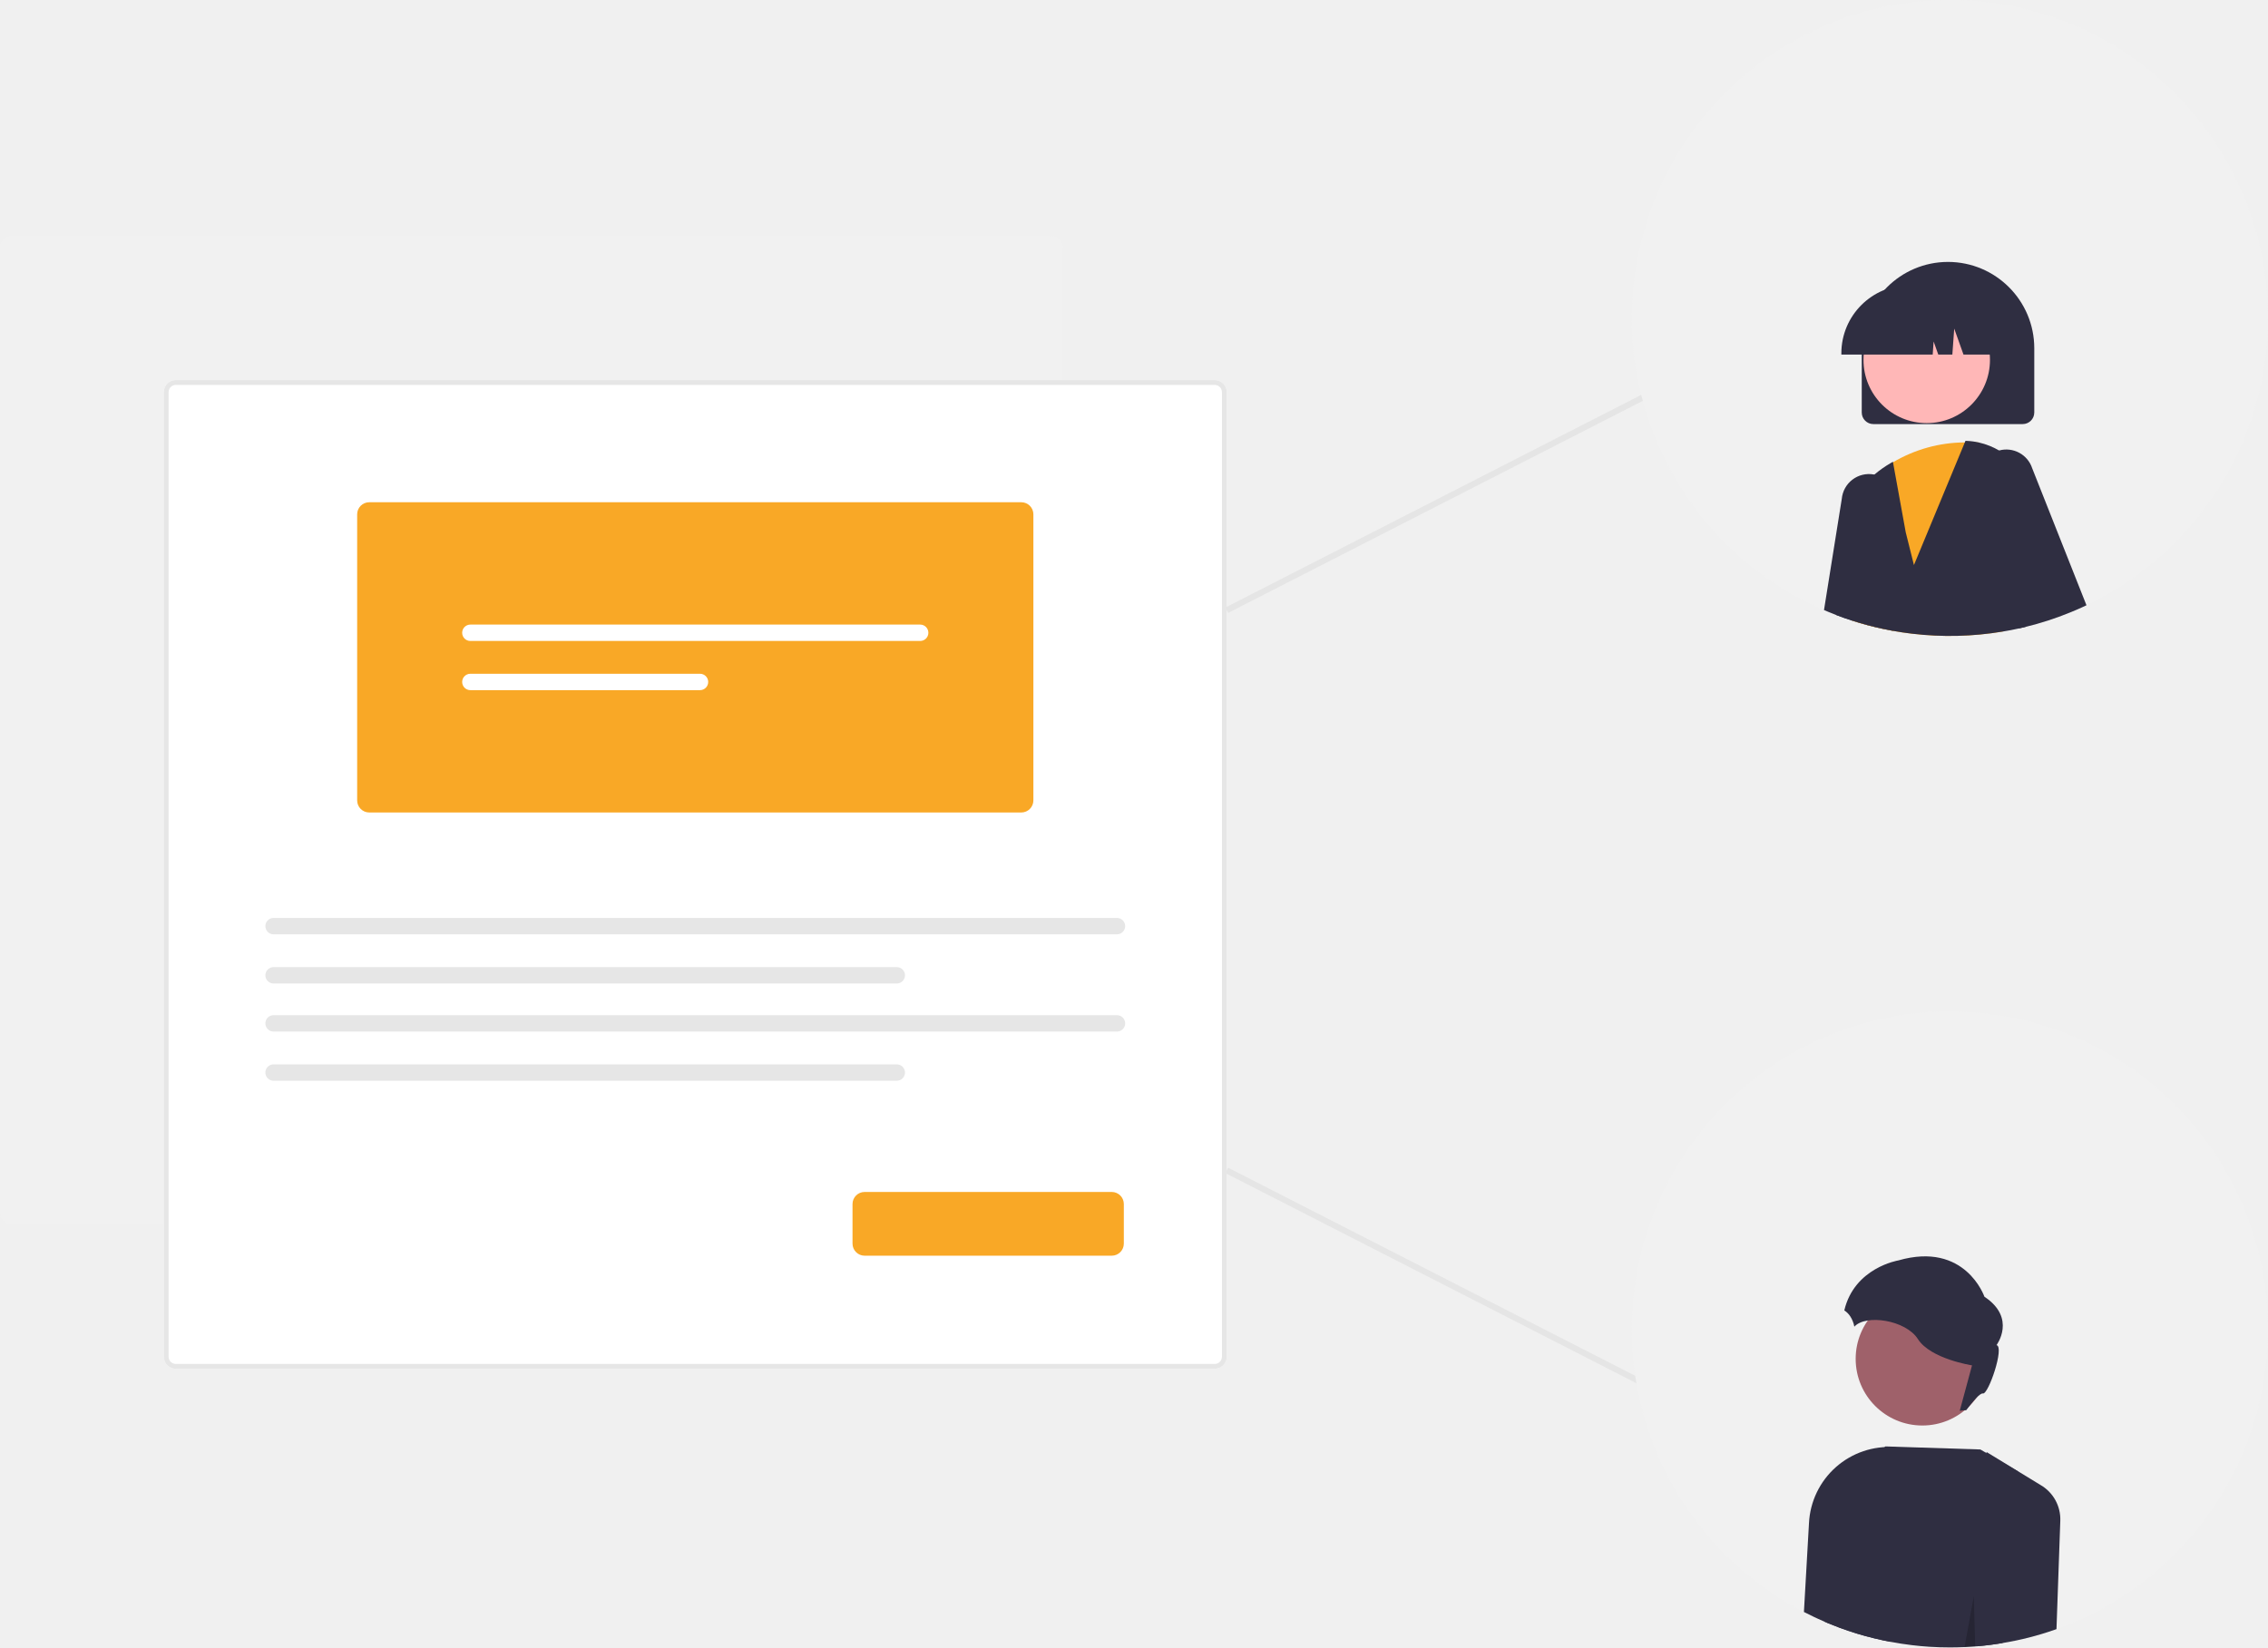
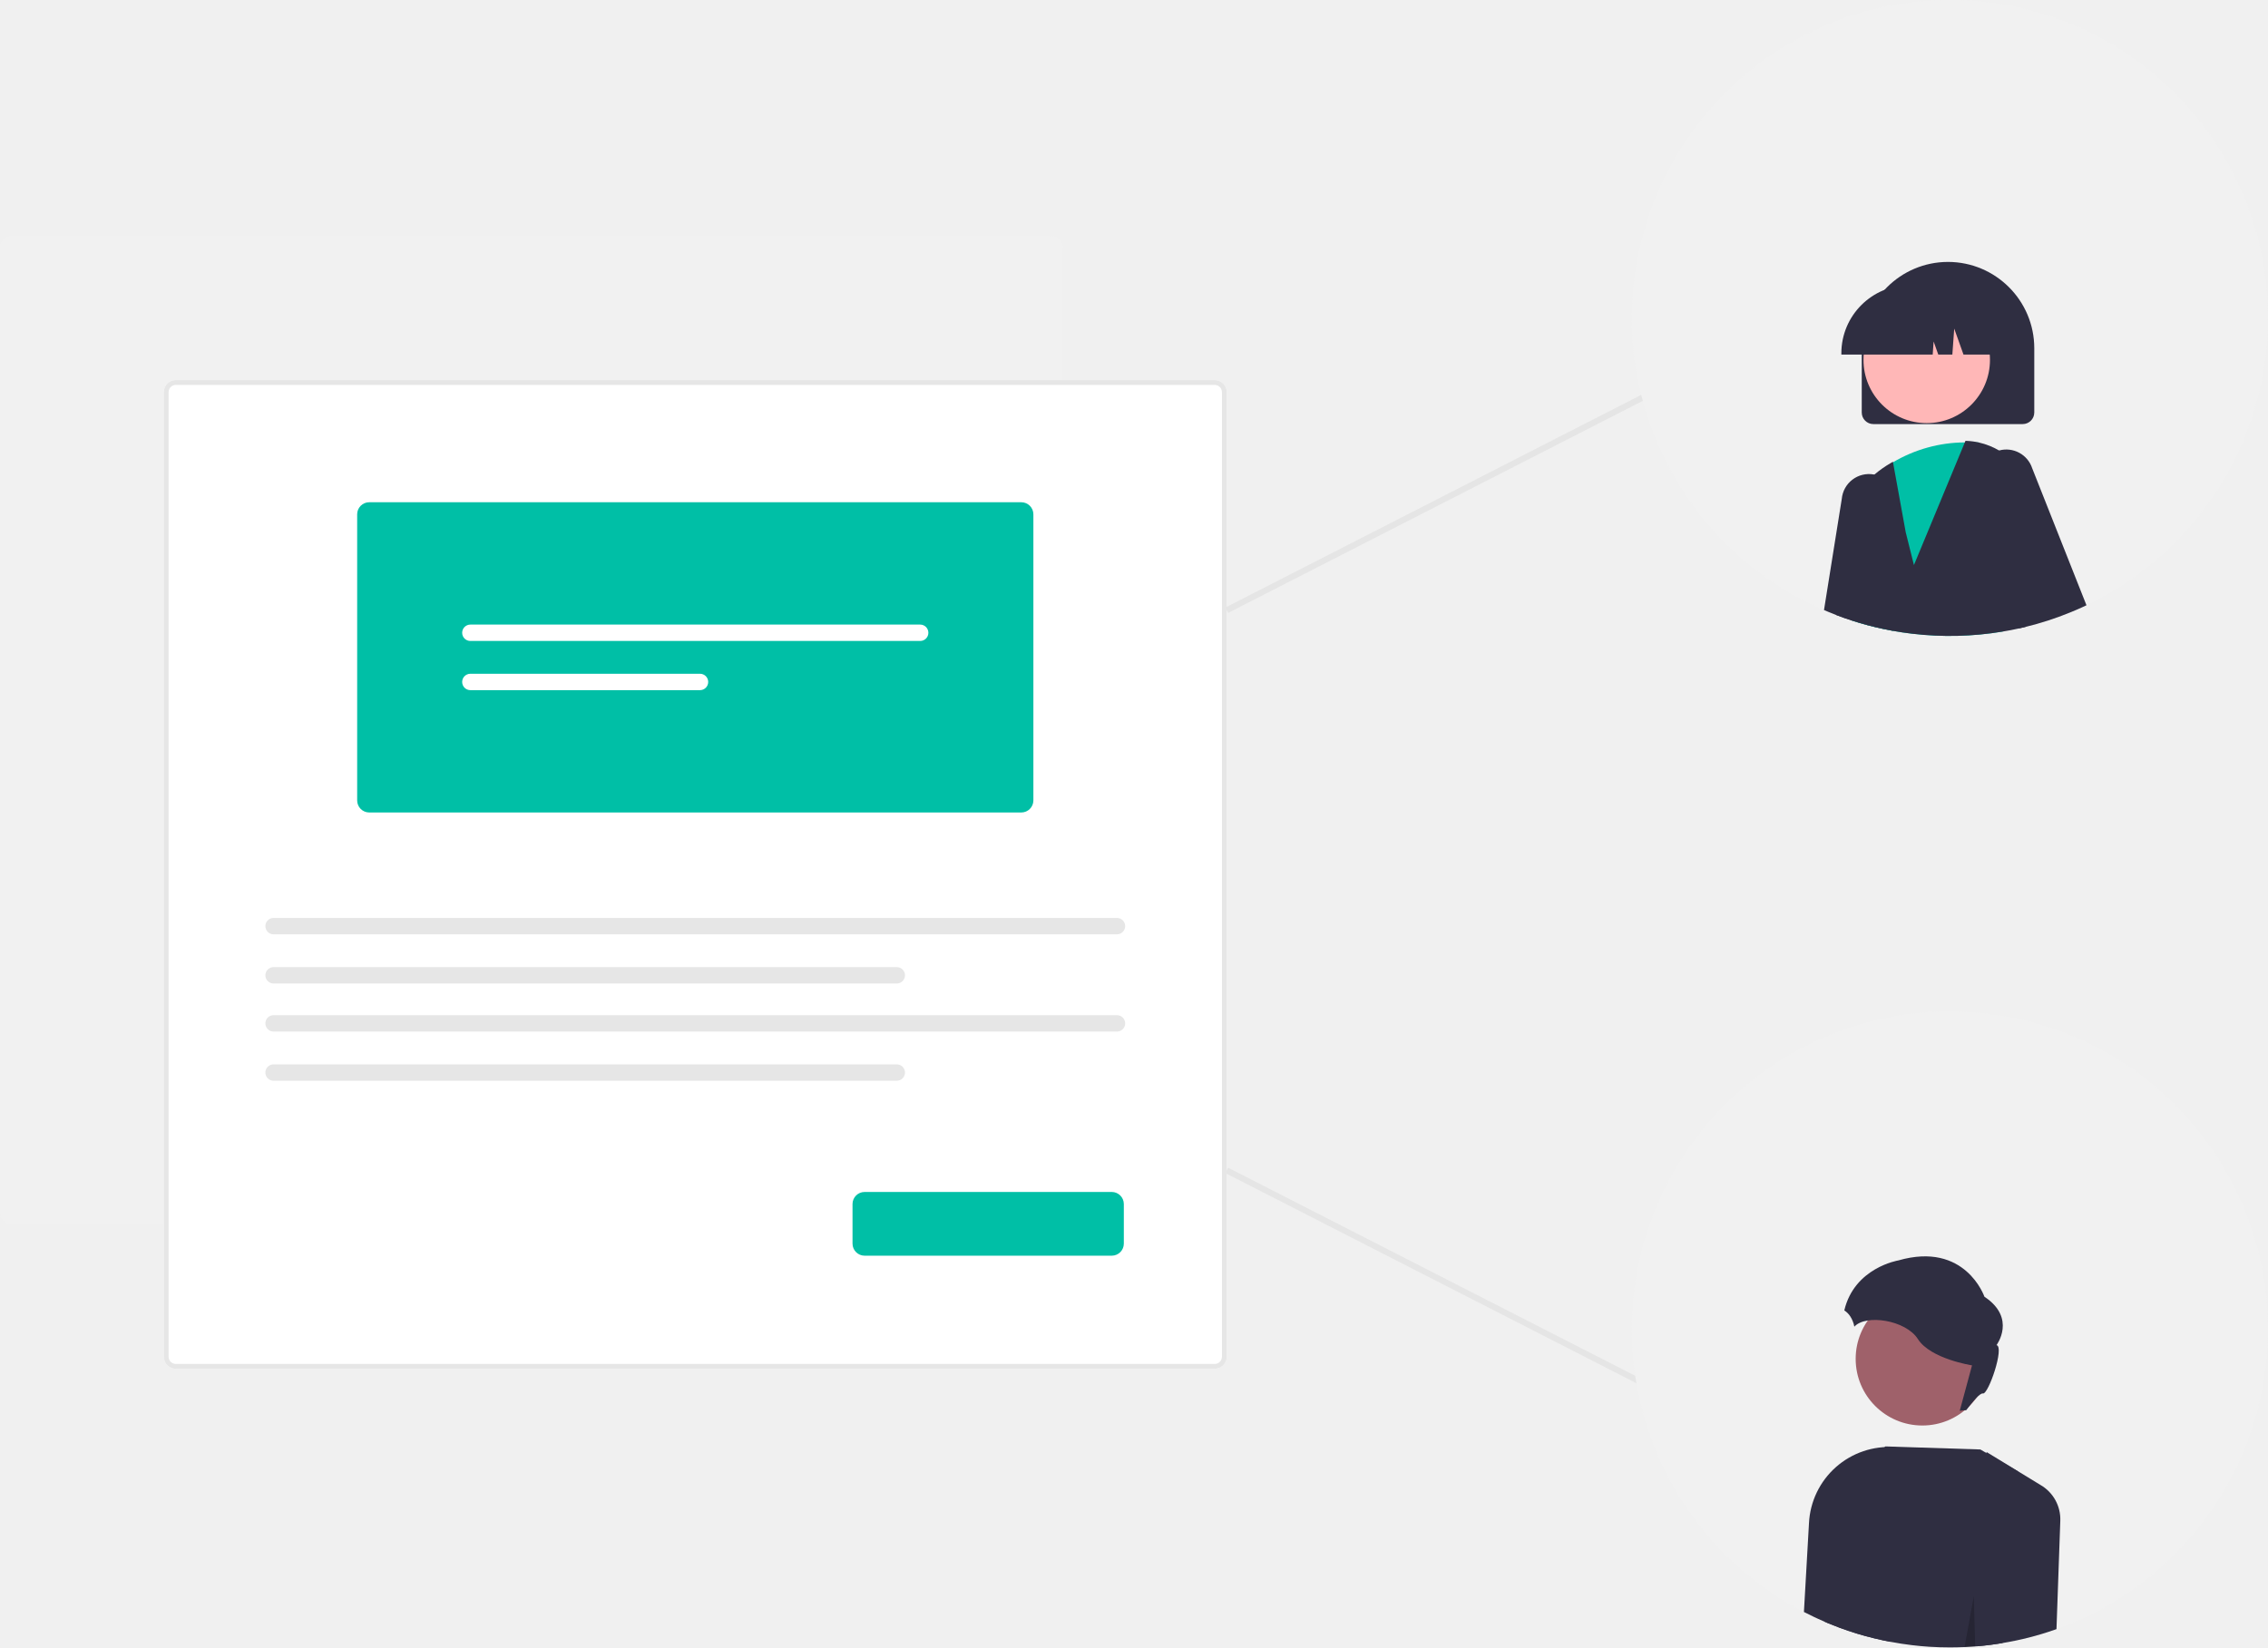
<svg xmlns="http://www.w3.org/2000/svg" id="bf5f1c98-3a62-45da-8b3d-34c8257efbdb" data-name="Layer 1" width="748.756" height="544" viewBox="0 0 748.756 544">
  <path id="afc9d580-0597-47f8-8d6e-fc257147a8f0" data-name="Path 141" d="M572.581,582.361H229.608a3.992,3.992,0,0,1-3.986-3.986V259.866a3.992,3.992,0,0,1,3.986-3.986H572.581a3.992,3.992,0,0,1,3.986,3.986V578.373a3.991,3.991,0,0,1-3.986,3.986Z" transform="translate(-225.622 -178)" fill="#f1f1f1" />
  <path id="e34981b4-331f-4814-b9c1-049fb16dec76" data-name="Path 141" d="M626.645,629.99H283.673a3.992,3.992,0,0,1-3.986-3.986V307.496a3.992,3.992,0,0,1,3.986-3.986H626.645a3.992,3.992,0,0,1,3.986,3.986V626.003a3.991,3.991,0,0,1-3.986,3.986Z" transform="translate(-225.622 -178)" fill="#fff" />
  <path id="a2600800-a3f4-47d1-8737-15b465535924" data-name="Path 141" d="M626.645,629.99H283.673a3.992,3.992,0,0,1-3.986-3.986V307.496a3.992,3.992,0,0,1,3.986-3.986H626.645a3.992,3.992,0,0,1,3.986,3.986V626.003a3.991,3.991,0,0,1-3.986,3.986ZM283.673,305.101a2.395,2.395,0,0,0-2.39,2.39v318.513a2.395,2.395,0,0,0,2.39,2.39H626.645a2.394,2.394,0,0,0,2.39-2.39V307.496a2.395,2.395,0,0,0-2.39-2.39Z" transform="translate(-225.622 -178)" fill="#e6e6e6" />
-   <path id="a8fe7ae2-6f47-45df-be8d-b892880563c0" data-name="Path 154" d="M562.796,446.295H347.522a3.991,3.991,0,0,1-3.986-3.986V347.835a3.991,3.991,0,0,1,3.986-3.986H562.796A3.991,3.991,0,0,1,566.782,347.835v94.473A3.991,3.991,0,0,1,562.796,446.295Z" transform="translate(-225.622 -178)" fill="#f9a826" />
+   <path id="a8fe7ae2-6f47-45df-be8d-b892880563c0" data-name="Path 154" d="M562.796,446.295H347.522a3.991,3.991,0,0,1-3.986-3.986V347.835a3.991,3.991,0,0,1,3.986-3.986H562.796A3.991,3.991,0,0,1,566.782,347.835v94.473A3.991,3.991,0,0,1,562.796,446.295Z" transform="translate(-225.622 -178)" fill="#00BFA6" />
  <path id="b7bf9426-ca73-4358-890f-d1376d5f4b12" data-name="Path 142" d="M380.908,384.245a2.706,2.706,0,0,0,0,5.413H529.41a2.706,2.706,0,0,0,0-5.413Z" transform="translate(-225.622 -178)" fill="#fff" />
  <path id="b3681a75-ff01-4122-a583-752cbc1ce68c" data-name="Path 143" d="M380.908,400.485a2.706,2.706,0,0,0,0,5.413h75.813a2.706,2.706,0,0,0,0-5.413Z" transform="translate(-225.622 -178)" fill="#fff" />
  <path id="a75e283e-50b0-4235-b5a4-12e675701b13" data-name="Path 142" d="M315.938,481.116a2.706,2.706,0,0,0,0,5.413H594.38a2.706,2.706,0,0,0,0-5.413Z" transform="translate(-225.622 -178)" fill="#e6e6e6" />
  <path id="e687bd99-3e2f-4168-8720-c6d93eec3351" data-name="Path 143" d="M315.938,497.356a2.706,2.706,0,0,0,0,5.413H521.691a2.706,2.706,0,0,0,0-5.413Z" transform="translate(-225.622 -178)" fill="#e6e6e6" />
  <path id="fc98a7a5-65df-4714-b48f-420e305e1e91" data-name="Path 142" d="M315.938,513.228a2.706,2.706,0,0,0,0,5.413H594.38a2.706,2.706,0,0,0,0-5.413Z" transform="translate(-225.622 -178)" fill="#e6e6e6" />
  <path id="b3271b61-6b23-4d85-98aa-a8ac62b2a491" data-name="Path 143" d="M315.938,529.467a2.706,2.706,0,0,0,0,5.413H521.691a2.706,2.706,0,0,0,0-5.413Z" transform="translate(-225.622 -178)" fill="#e6e6e6" />
-   <path id="aa38f211-9440-40aa-9a64-89f0e0d5fce4" data-name="Path 154" d="M592.658,592.651H511.059a3.991,3.991,0,0,1-3.986-3.986V575.591a3.991,3.991,0,0,1,3.986-3.986h81.599a3.991,3.991,0,0,1,3.986,3.986v13.074A3.991,3.991,0,0,1,592.658,592.651Z" transform="translate(-225.622 -178)" fill="#f9a826" />
+   <path id="aa38f211-9440-40aa-9a64-89f0e0d5fce4" data-name="Path 154" d="M592.658,592.651H511.059a3.991,3.991,0,0,1-3.986-3.986V575.591a3.991,3.991,0,0,1,3.986-3.986h81.599a3.991,3.991,0,0,1,3.986,3.986v13.074A3.991,3.991,0,0,1,592.658,592.651Z" transform="translate(-225.622 -178)" fill="#00BFA6" />
  <rect x="622.142" y="343.24" width="154.855" height="2" transform="translate(-305.6369 178.351) rotate(-27.09063)" fill="#e5e5e5" />
  <rect x="698.57" y="522.312" width="2" height="154.855" transform="translate(-378.5235 771.5667) rotate(-62.9181)" fill="#e5e5e5" />
  <path d="M974.378,283a105.092,105.092,0,0,1-57.24,93.54c-.89.46-1.79.91-2.69,1.33-.53.26-1.06.5-1.59.74-1.3.59-2.62,1.16-3.95,1.69a101.522,101.522,0,0,1-14.57,4.71c-.7.18-1.42.34-2.13.5q-2.685.6-5.41,1.04a105.579,105.579,0,0,1-30,.7q-3.105-.36-6.16-.92c-.97-.18-1.94-.37-2.9-.57-.13-.03-.26-.06-.39-.08a99.331,99.331,0,0,1-10.2-2.72c-1.8-.58-3.59-1.2-5.34-1.88q-1.365-.525-2.7-1.08c-.44-.18-.88-.37-1.31-.56A105.009,105.009,0,1,1,974.378,283Z" transform="translate(-225.622 -178)" fill="#f1f1f1" />
  <path d="M974.378,617a105.331,105.331,0,0,1-44.97,86.17c-.26.18-.52.36-.78.53-1.52,1.05-3.07,2.06-4.66,3.01-1.01.62-2.04,1.22-3.07,1.81-1.24.7-2.49,1.37-3.76,2.02-.29.15-.58.3-.88.44-1.06.54-2.13,1.06-3.22,1.55-.06.03-.12.05-.18.08-.36.16-.73.33-1.11.49-2.35,1.04-4.75,2-7.2,2.86-.17.07-.35.13-.53.19a101.17,101.17,0,0,1-17.25,4.4c-1.11.2-2.229.36-3.35.51-.18.03-.37.06-.55.08-1.53.2-3.07.36-4.62.49-.18.02-.36.03-.54.04-1.16.1-2.33.17-3.51.22-1.6.07-3.2.11-4.82.11q-3.405,0-6.77-.21c-1.95-.13-3.89-.3-5.81-.54-1.17-.14-2.34-.3-3.49-.48-1.27-.19-2.54-.41-3.79-.65-.62-.12-1.24-.25-1.86-.38-.1-.02-.21-.04-.31-.06-1-.21-1.99-.43-2.97-.68a100.543,100.543,0,0,1-11.46-3.5q-1.92-.72-3.81-1.5c-.39-.16-.78-.33-1.16-.5-.69-.29-1.37-.6-2.05-.91-.51-.23-1.02-.47-1.53-.71-1.08-.5-2.14-1.03-3.2-1.58-.85-.43-1.7-.89-2.53-1.35-.02-.01-.03-.02-.05-.03A105.008,105.008,0,1,1,974.378,617Z" transform="translate(-225.622 -178)" fill="#f1f1f1" />
  <path d="M868.738,264.49a28.514,28.514,0,0,0-28.48,28.48v21.25a3.828,3.828,0,0,0,3.83,3.82h49.3a3.828,3.828,0,0,0,3.83-3.82V292.97A28.517,28.517,0,0,0,868.738,264.49Z" transform="translate(-225.622 -178)" fill="#2f2e41" />
  <path d="M854.188,353.9l-2.73-12.3a9.012,9.012,0,0,0-2.57-4.58,10.853,10.853,0,0,0-3.95-2.19c-.17-.04-.34-.08-.52-.11a1.921,1.921,0,0,0-.23-.05,9.015,9.015,0,0,0-10.52,8.04l-2.32,14.51L827.798,379.44c.43.19.87.38,1.31.56q1.335.555,2.7,1.08c1.75.68,3.54,1.3,5.34,1.88a99.331,99.331,0,0,0,10.2,2.72c.13.02.26.05.39.08.96.2,1.93.39,2.9.57l4.85-26.57Z" transform="translate(-225.622 -178)" fill="#2f2e41" />
  <circle cx="636.09" cy="118.843" r="20.879" fill="#ffb7b7" />
-   <path d="M884.278,366.72l-4.46-35.16-.94-7.45h-.01l-.42-.01c-1.42-.05-2.8-.06-4.16-.01a46.849,46.849,0,0,0-23.71,6.56,44.622,44.622,0,0,0-5.36,3.84l-.08.08-.2.26-7.09,9.12-.01.18-.69,38.83a99.331,99.331,0,0,0,10.2,2.72c.13.02.26.05.39.08.96.2,1.93.39,2.9.57q3.06.555,6.16.92a105.579,105.579,0,0,0,30-.7Z" transform="translate(-225.622 -178)" fill="#f9a826" />
+   <path d="M884.278,366.72l-4.46-35.16-.94-7.45h-.01l-.42-.01c-1.42-.05-2.8-.06-4.16-.01a46.849,46.849,0,0,0-23.71,6.56,44.622,44.622,0,0,0-5.36,3.84l-.08.08-.2.26-7.09,9.12-.01.18-.69,38.83a99.331,99.331,0,0,0,10.2,2.72c.13.02.26.05.39.08.96.2,1.93.39,2.9.57q3.06.555,6.16.92a105.579,105.579,0,0,0,30-.7Z" transform="translate(-225.622 -178)" fill="#00BFA6" />
  <path d="M891.578,331.79a23.331,23.331,0,0,0-12.7-7.68h-.01a22.459,22.459,0,0,0-4.02-.53l-.35-.01-.21.52-16.8,40.5-2.71-10.82L850.578,330.65l-.03-.17-.63.37a37.149,37.149,0,0,0-5.5,3.87A37.598,37.598,0,0,0,831.588,357.26a38.3,38.3,0,0,0-.47,7.89l.69,15.93c1.75.68,3.54,1.3,5.34,1.88a99.331,99.331,0,0,0,10.2,2.72c.13.02.26.05.39.08.96.2,1.93.39,2.9.57q3.06.555,6.16.92a105.579,105.579,0,0,0,30-.7q2.73-.435,5.41-1.04c.71-.16,1.43-.32,2.13-.5l-1.51-4.45,4-30.89A23.186,23.186,0,0,0,891.578,331.79Z" transform="translate(-225.622 -178)" fill="#2f2e41" />
  <path d="M896.538,332.65A8.991,8.991,0,0,0,885.598,326.76a8.189,8.189,0,0,0-1.06.35,8.996,8.996,0,0,0-5.6,8.35l.04,18.69,5.3,12.57,7.93,18.79c.71-.16,1.43-.32,2.13-.5a101.522,101.522,0,0,0,14.57-4.71c1.33-.53,2.65-1.1,3.95-1.69.53-.24,1.06-.48,1.59-.74Z" transform="translate(-225.622 -178)" fill="#2f2e41" />
  <path d="M860.308,272.14H856.048a22.528,22.528,0,0,0-22.52,22.53v.42h30.15l.31-4.33,1.54,4.33h4.64l.62-8.58,3.06,8.58h8.98v-.42A22.551,22.551,0,0,0,860.308,272.14Z" transform="translate(-225.622 -178)" fill="#2f2e41" />
  <path d="M851.158,655.88A26.461,26.461,0,0,0,822.838,680.99l-1.67,29.31c1.06.55,2.12,1.08,3.2,1.58.51.24,1.02.48,1.53.71.68.31,1.36.62,2.05.91.38.17.77.34,1.16.5q1.89.78,3.81,1.5a100.543,100.543,0,0,0,11.46,3.5c.98.25,1.97.47,2.97.68.1.02.21.04.31.06.62.13,1.24.26,1.86.38l2.12-64.21Z" transform="translate(-225.622 -178)" fill="#2f2e41" />
  <path d="M878.248,721.63c1.55-.13,3.09-.29,4.62-.49.18-.02.37-.05.55-.08,1.12-.15,2.24-.31,3.35-.51.09-2.71.06-4.66.06-4.9l4.97-51.79-10.36-6.04-2.02-1.18-31.32-1.01-.26.22-15.04,13.04-4.85,44.61c.38.17.77.34,1.16.5q1.89.78,3.81,1.5a100.57,100.57,0,0,0,11.46,3.5c.98.25,1.97.47,2.97.68.1.02.21.04.31.06.62.13,1.24.26,1.86.38,1.25.24,2.52.46,3.79.65,1.15.18,2.32.34,3.49.48,1.92.24,3.86.41,5.81.54q3.36.21,6.77.21c1.62,0,3.22-.04,4.82-.11,1.18-.05,2.35-.12,3.51-.22Z" transform="translate(-225.622 -178)" fill="#2f2e41" />
  <path d="M899.198,668.32l-17.74-10.84-.02.34-3.19,63.81c1.55-.13,3.09-.29,4.62-.49.18-.02.37-.05.55-.08,1.12-.15,2.24-.31,3.35-.51a101.17,101.17,0,0,0,17.25-4.4c.18-.06.36-.12.53-.19l1.26-35.78A13.096,13.096,0,0,0,899.198,668.32Z" transform="translate(-225.622 -178)" fill="#2f2e41" />
  <circle cx="634.638" cy="448.716" r="22.008" fill="#9f616a" />
  <path d="M852.303,594.219c22.165-6.392,28.456,11.979,28.456,11.979,10.684,7.088,3.995,15.975,3.995,15.975,2.696.599-2.694,16.375-4.492,15.975-.959-.213-3.425,2.731-5.517,5.522a11.07,11.07,0,0,0-2.137.205l4.058-15.013s-13.679-2.096-17.873-8.685c-4.012-6.304-17.221-8.295-20.98-4.084a9.505,9.505,0,0,0-1.341-3.404,6.801,6.801,0,0,0-1.971-1.976C837.826,596.59,852.303,594.219,852.303,594.219Z" transform="translate(-225.622 -178)" fill="#2f2e41" />
  <path d="M877.708,721.67c-1.16.1-2.33.17-3.51.22l3.08-16.92v1.17Z" transform="translate(-225.622 -178)" opacity="0.2" />
</svg>
